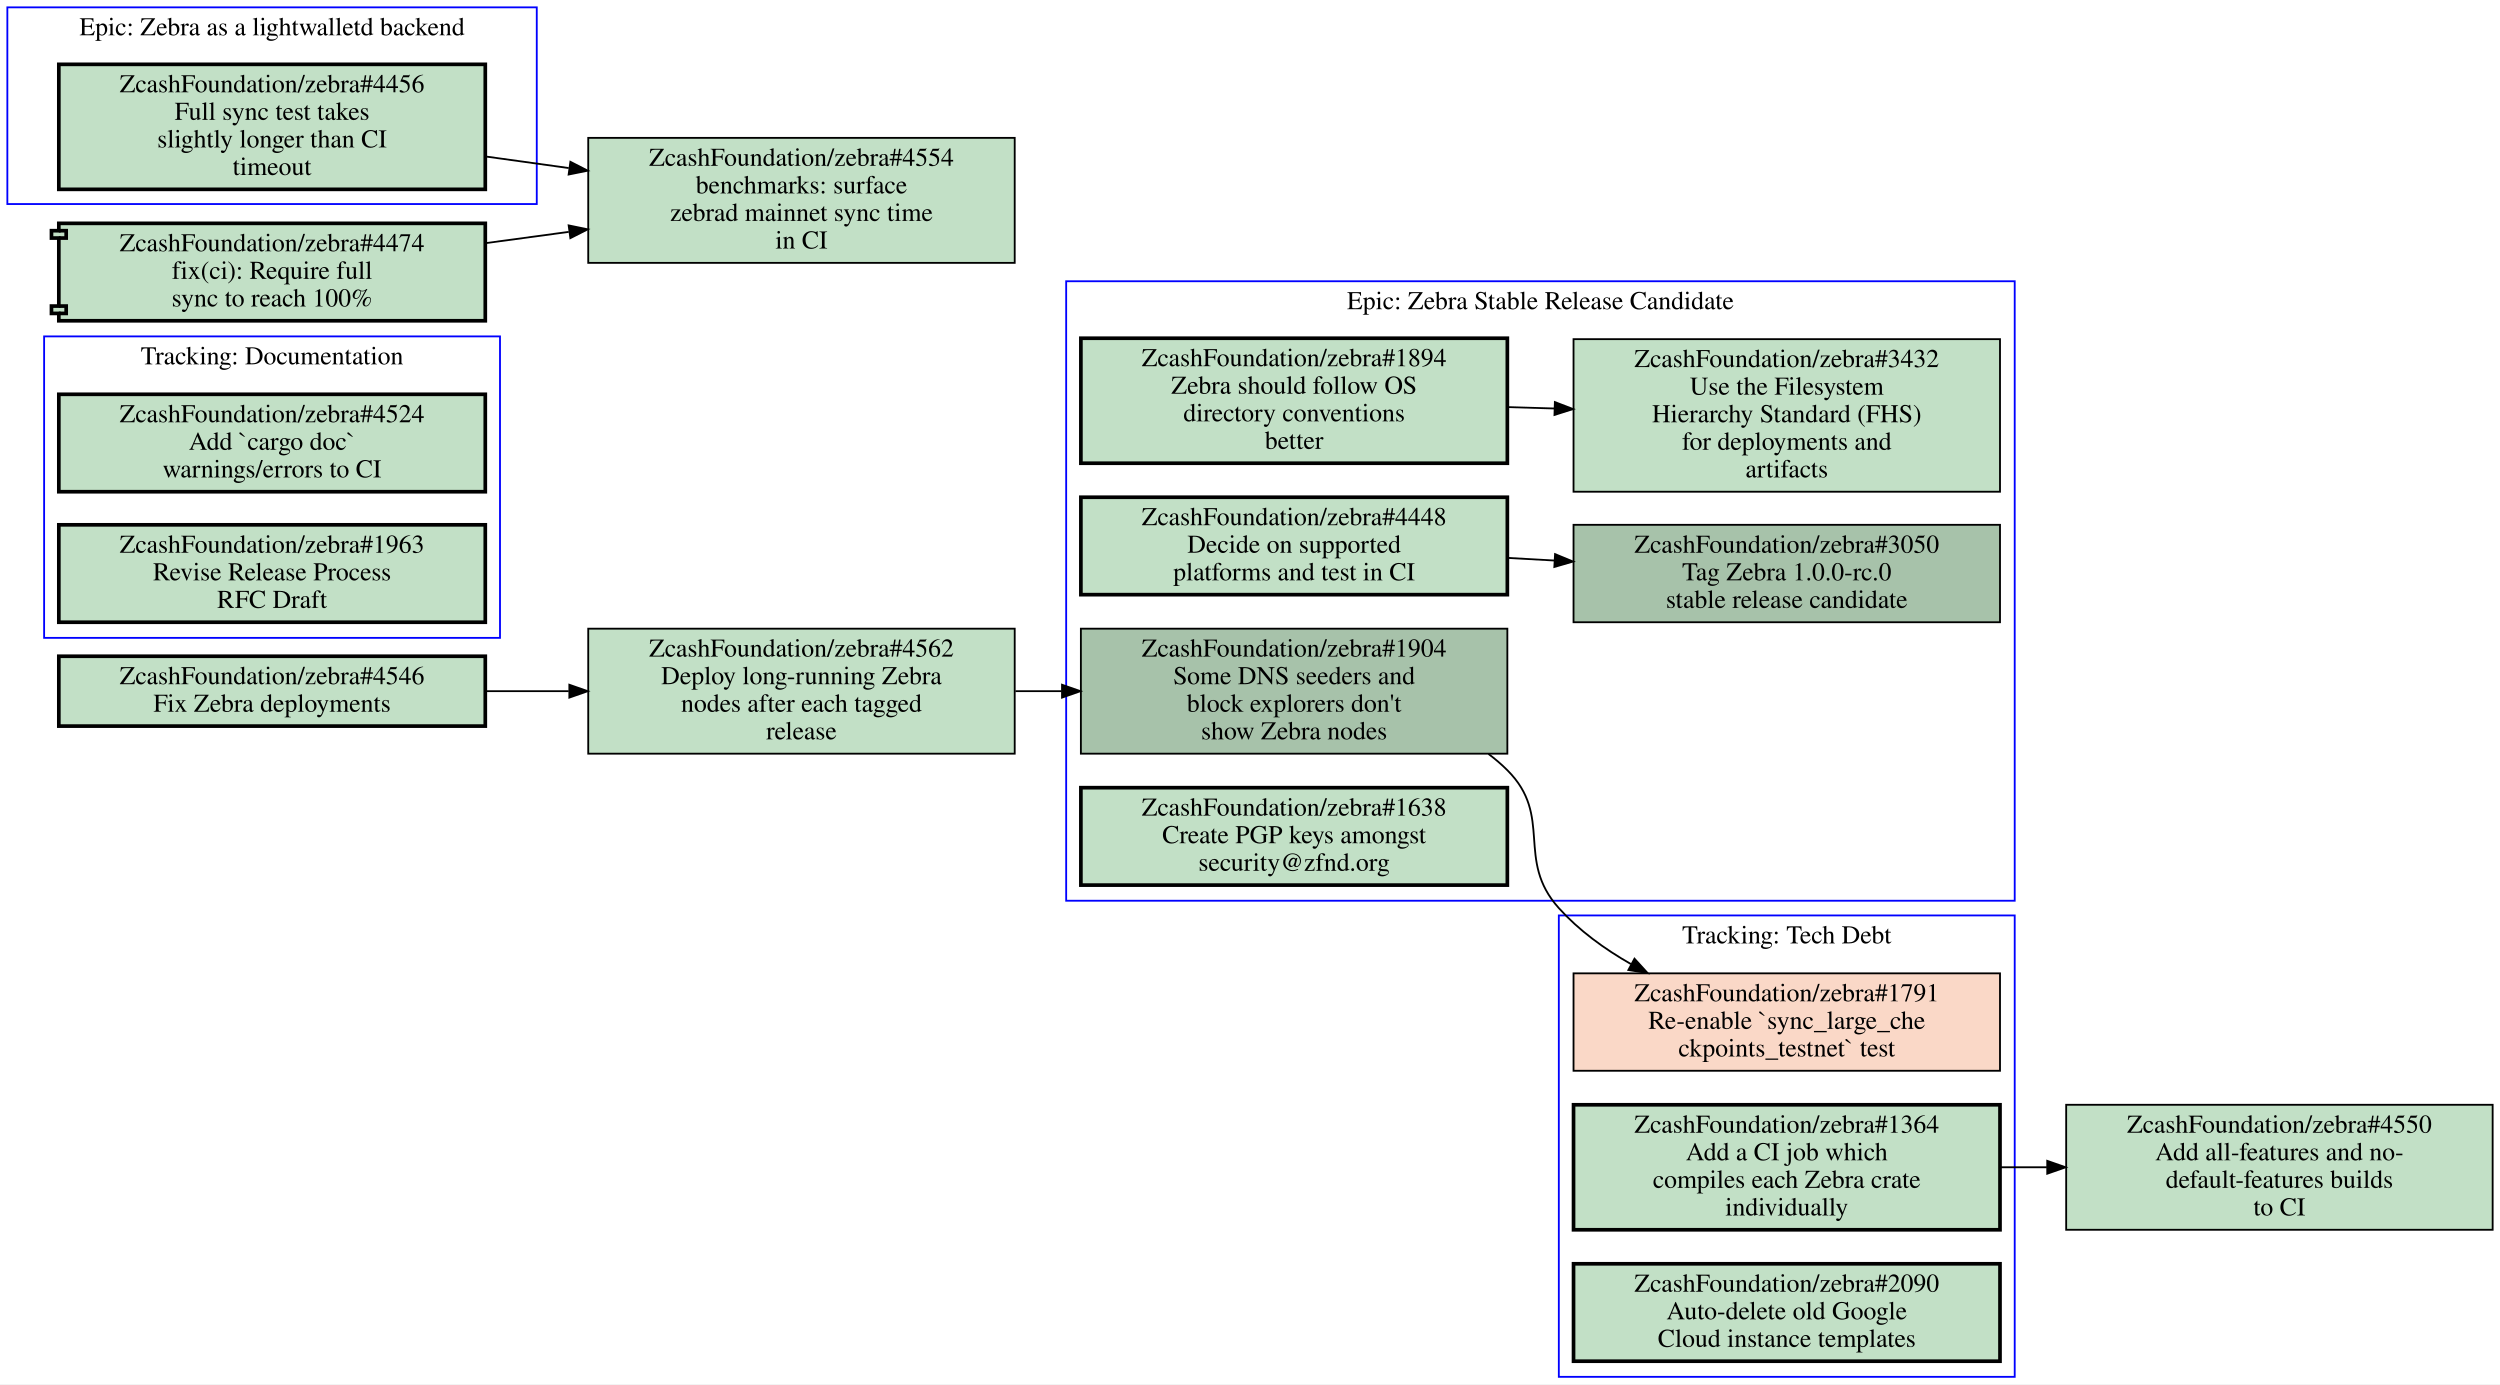
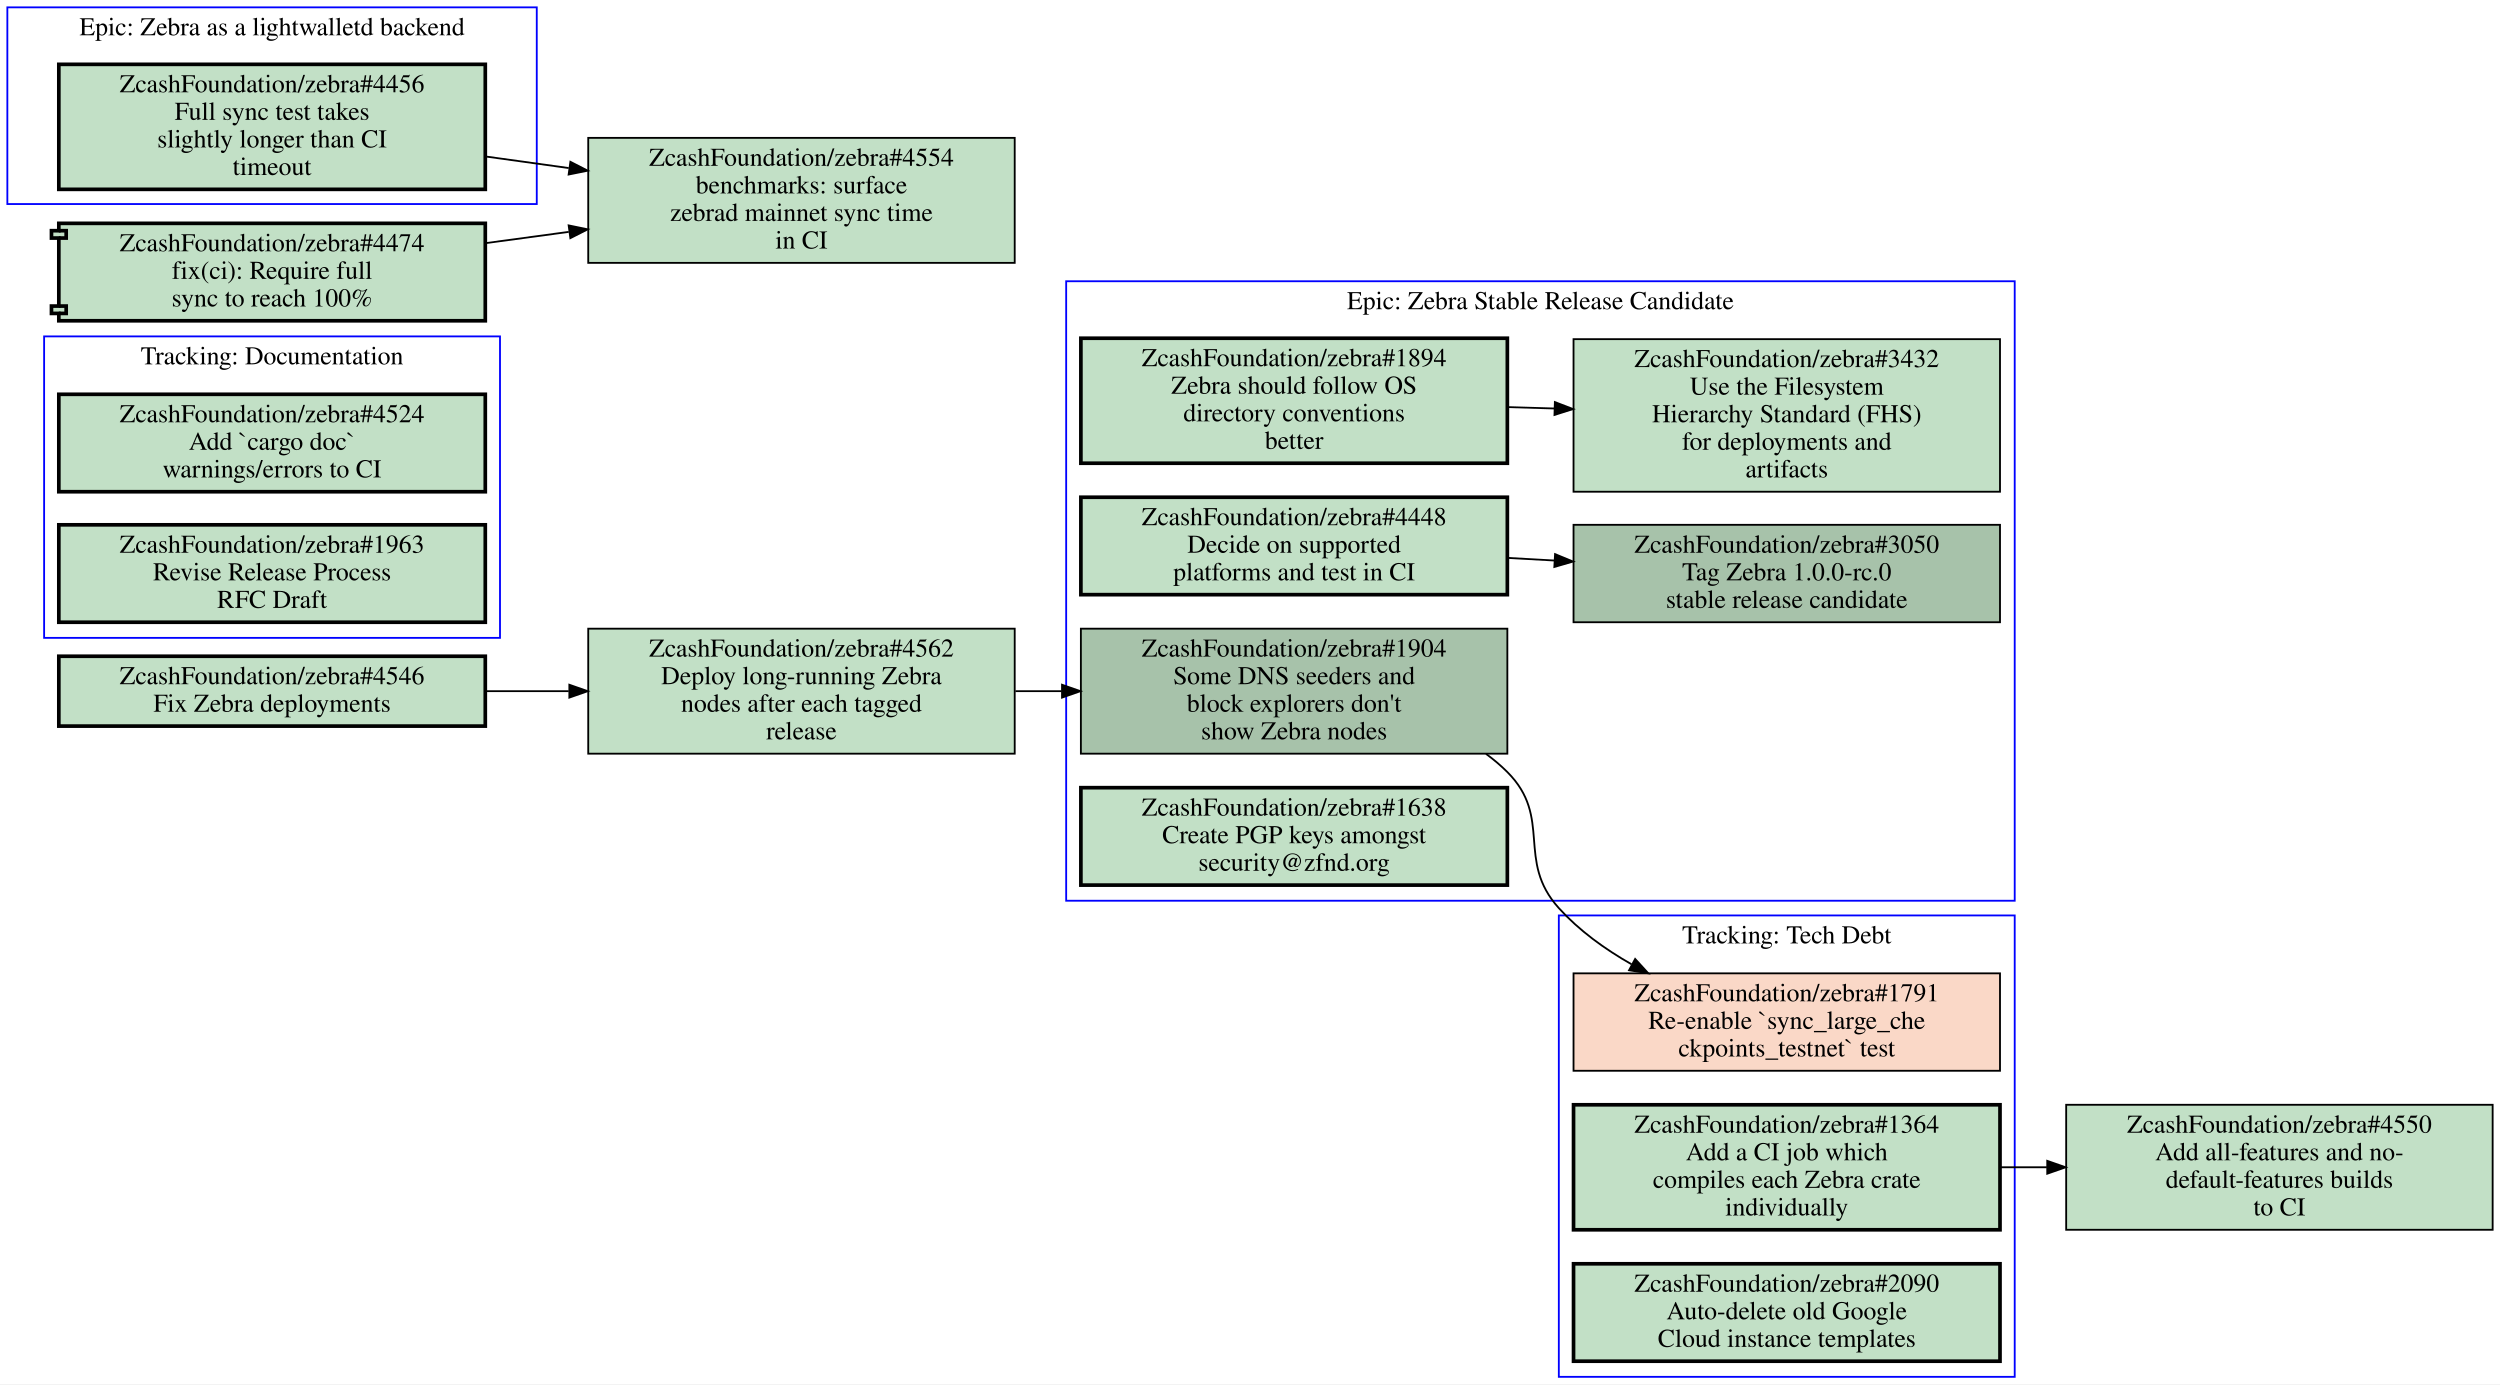
<svg xmlns="http://www.w3.org/2000/svg" xmlns:xlink="http://www.w3.org/1999/xlink" width="1360pt" height="753pt" viewBox="0.00 0.00 1360.00 753.00">
  <g id="graph0" class="graph" transform="scale(1 1) rotate(0) translate(4 749)">
    <polygon fill="#ffffff" stroke="transparent" points="-4,4 -4,-749 1356,-749 1356,4 -4,4" />
    <g id="clust1" class="cluster">
      <polygon fill="none" stroke="#0000ff" points="576,-259 576,-596 1092,-596 1092,-259 576,-259" />
      <text text-anchor="middle" x="834" y="-580.8" font-family="Times,serif" font-size="14.00" fill="#000000">Epic: Zebra Stable Release Candidate</text>
    </g>
    <g id="clust2" class="cluster">
-       <polygon fill="none" stroke="#0000ff" points="20,-402 20,-566 268,-566 268,-402 20,-402" />
-       <text text-anchor="middle" x="144" y="-550.8" font-family="Times,serif" font-size="14.00" fill="#000000">Tracking: Documentation</text>
+       <polygon fill="none" stroke="#0000ff" points="0,-638 0,-745 288,-745 288,-638 0,-638" />
+       <text text-anchor="middle" x="144" y="-729.8" font-family="Times,serif" font-size="14.00" fill="#000000">Epic: Zebra as a lightwalletd backend</text>
    </g>
    <g id="clust3" class="cluster">
      <polygon fill="none" stroke="#0000ff" points="844,0 844,-251 1092,-251 1092,0 844,0" />
      <text text-anchor="middle" x="968" y="-235.8" font-family="Times,serif" font-size="14.00" fill="#000000">Tracking: Tech Debt</text>
    </g>
    <g id="clust4" class="cluster">
-       <polygon fill="none" stroke="#0000ff" points="0,-638 0,-745 288,-745 288,-638 0,-638" />
-       <text text-anchor="middle" x="144" y="-729.8" font-family="Times,serif" font-size="14.00" fill="#000000">Epic: Zebra as a lightwalletd backend</text>
+       <polygon fill="none" stroke="#0000ff" points="20,-402 20,-566 268,-566 268,-402 20,-402" />
+       <text text-anchor="middle" x="144" y="-550.8" font-family="Times,serif" font-size="14.00" fill="#000000">Tracking: Documentation</text>
    </g>
    <g id="node1" class="node open">
      <g id="a_node1">
        <a xlink:href="https://github.com/ZcashFoundation/zebra/issues/1894" xlink:title="ZcashFoundation/zebra#1894&#10;Zebra should follow OS&#10;directory conventions&#10;better" target="_blank">
          <polygon fill="#c2e0c6" stroke="#000000" stroke-width="2" points="816,-565 584,-565 584,-497 816,-497 816,-565" />
          <text text-anchor="middle" x="700" y="-549.8" font-family="Times,serif" font-size="14.00" fill="#000000">ZcashFoundation/zebra#1894</text>
          <text text-anchor="middle" x="700" y="-534.8" font-family="Times,serif" font-size="14.00" fill="#000000">Zebra should follow OS</text>
          <text text-anchor="middle" x="700" y="-519.8" font-family="Times,serif" font-size="14.00" fill="#000000">directory conventions</text>
          <text text-anchor="middle" x="700" y="-504.8" font-family="Times,serif" font-size="14.00" fill="#000000">better</text>
        </a>
      </g>
    </g>
    <g id="node2" class="node open">
      <g id="a_node2">
        <a xlink:href="https://github.com/ZcashFoundation/zebra/issues/3432" xlink:title="ZcashFoundation/zebra#3432&#10;Use the Filesystem&#10;Hierarchy Standard (FHS)&#10;for deployments and&#10;artifacts" target="_blank">
          <polygon fill="#c2e0c6" stroke="#000000" points="1084,-564.5 852,-564.5 852,-481.5 1084,-481.5 1084,-564.5" />
          <text text-anchor="middle" x="968" y="-549.3" font-family="Times,serif" font-size="14.00" fill="#000000">ZcashFoundation/zebra#3432</text>
          <text text-anchor="middle" x="968" y="-534.3" font-family="Times,serif" font-size="14.00" fill="#000000">Use the Filesystem</text>
          <text text-anchor="middle" x="968" y="-519.3" font-family="Times,serif" font-size="14.00" fill="#000000">Hierarchy Standard (FHS)</text>
          <text text-anchor="middle" x="968" y="-504.3" font-family="Times,serif" font-size="14.00" fill="#000000">for deployments and</text>
          <text text-anchor="middle" x="968" y="-489.3" font-family="Times,serif" font-size="14.00" fill="#000000">artifacts</text>
        </a>
      </g>
    </g>
    <g id="edge1" class="edge">
      <path fill="none" stroke="#000000" d="M816.38,-527.53C824.71,-527.28 833.14,-527.03 841.53,-526.78" />
      <polygon fill="#000000" stroke="#000000" points="841.851,-530.272 851.74,-526.47 841.638,-523.275 841.851,-530.272" />
    </g>
    <g id="node3" class="node open">
      <g id="a_node3">
        <a xlink:href="https://github.com/ZcashFoundation/zebra/issues/3050" xlink:title="ZcashFoundation/zebra#3050&#10;Tag Zebra 1.0.0-rc.0&#10;stable release candidate" target="_blank">
          <polygon fill="#a7c2aa" stroke="#000000" points="1084,-463.5 852,-463.5 852,-410.5 1084,-410.5 1084,-463.5" />
          <text text-anchor="middle" x="968" y="-448.3" font-family="Times,serif" font-size="14.00" fill="#000000">ZcashFoundation/zebra#3050</text>
          <text text-anchor="middle" x="968" y="-433.3" font-family="Times,serif" font-size="14.00" fill="#000000">Tag Zebra 1.0.0-rc.0</text>
          <text text-anchor="middle" x="968" y="-418.3" font-family="Times,serif" font-size="14.00" fill="#000000">stable release candidate</text>
        </a>
      </g>
    </g>
    <g id="node4" class="node open">
      <g id="a_node4">
        <a xlink:href="https://github.com/ZcashFoundation/zebra/issues/1904" xlink:title="ZcashFoundation/zebra#1904&#10;Some DNS seeders and&#10;block explorers don't&#10;show Zebra nodes" target="_blank">
          <polygon fill="#a7c2aa" stroke="#000000" points="816,-407 584,-407 584,-339 816,-339 816,-407" />
          <text text-anchor="middle" x="700" y="-391.8" font-family="Times,serif" font-size="14.00" fill="#000000">ZcashFoundation/zebra#1904</text>
          <text text-anchor="middle" x="700" y="-376.8" font-family="Times,serif" font-size="14.00" fill="#000000">Some DNS seeders and</text>
          <text text-anchor="middle" x="700" y="-361.8" font-family="Times,serif" font-size="14.00" fill="#000000">block explorers don't</text>
          <text text-anchor="middle" x="700" y="-346.8" font-family="Times,serif" font-size="14.00" fill="#000000">show Zebra nodes</text>
        </a>
      </g>
    </g>
-     <g id="node9" class="node closed">
-       <g id="a_node9">
+     <g id="node8" class="node closed">
+       <g id="a_node8">
        <a xlink:href="https://github.com/ZcashFoundation/zebra/issues/1791" xlink:title="ZcashFoundation/zebra#1791&#10;Re-enable `sync_large_che&#10;ckpoints_testnet` test" target="_blank">
          <polygon fill="#fad8c7" stroke="#000000" points="1084,-219.5 852,-219.5 852,-166.5 1084,-166.5 1084,-219.5" />
          <text text-anchor="middle" x="968" y="-204.3" font-family="Times,serif" font-size="14.00" fill="#000000">ZcashFoundation/zebra#1791</text>
          <text text-anchor="middle" x="968" y="-189.3" font-family="Times,serif" font-size="14.00" fill="#000000">Re-enable `sync_large_che</text>
          <text text-anchor="middle" x="968" y="-174.3" font-family="Times,serif" font-size="14.00" fill="#000000">ckpoints_testnet` test</text>
        </a>
      </g>
    </g>
-     <g id="edge5" class="edge">
-       <path fill="none" stroke="#000000" d="M805.71,-338.87C809.36,-336.14 812.81,-333.19 816,-330 841.19,-304.87 820.21,-281.46 844,-255 854.93,-242.85 868.78,-232.78 883.24,-224.54" />
-       <polygon fill="#000000" stroke="#000000" points="885.162,-227.48 892.3,-219.65 881.838,-221.32 885.162,-227.48" />
+     <g id="edge4" class="edge">
+       <path fill="none" stroke="#000000" d="M804.39,-338.9C808.52,-335.87 812.42,-332.58 816,-329 840.85,-304.12 820.43,-281.1 844,-255 855.02,-242.8 868.99,-232.69 883.55,-224.43" />
+       <polygon fill="#000000" stroke="#000000" points="885.524,-227.342 892.67,-219.52 882.206,-221.179 885.524,-227.342" />
    </g>
    <g id="node5" class="node open">
      <g id="a_node5">
        <a xlink:href="https://github.com/ZcashFoundation/zebra/issues/4448" xlink:title="ZcashFoundation/zebra#4448&#10;Decide on supported&#10;platforms and test in CI" target="_blank">
          <polygon fill="#c2e0c6" stroke="#000000" stroke-width="2" points="816,-478.5 584,-478.5 584,-425.5 816,-425.5 816,-478.5" />
          <text text-anchor="middle" x="700" y="-463.3" font-family="Times,serif" font-size="14.00" fill="#000000">ZcashFoundation/zebra#4448</text>
          <text text-anchor="middle" x="700" y="-448.3" font-family="Times,serif" font-size="14.00" fill="#000000">Decide on supported</text>
          <text text-anchor="middle" x="700" y="-433.3" font-family="Times,serif" font-size="14.00" fill="#000000">platforms and test in CI</text>
        </a>
      </g>
    </g>
    <g id="edge2" class="edge">
      <path fill="none" stroke="#000000" d="M816.38,-445.49C824.71,-445.02 833.14,-444.55 841.53,-444.08" />
      <polygon fill="#000000" stroke="#000000" points="841.951,-447.562 851.74,-443.51 841.56,-440.573 841.951,-447.562" />
    </g>
    <g id="node6" class="node open">
      <g id="a_node6">
        <a xlink:href="https://github.com/ZcashFoundation/zebra/issues/1638" xlink:title="ZcashFoundation/zebra#1638&#10;Create PGP keys amongst&#10;security@zfnd.org" target="_blank">
          <polygon fill="#c2e0c6" stroke="#000000" stroke-width="2" points="816,-320.5 584,-320.5 584,-267.5 816,-267.5 816,-320.5" />
          <text text-anchor="middle" x="700" y="-305.3" font-family="Times,serif" font-size="14.00" fill="#000000">ZcashFoundation/zebra#1638</text>
          <text text-anchor="middle" x="700" y="-290.3" font-family="Times,serif" font-size="14.00" fill="#000000">Create PGP keys amongst</text>
          <text text-anchor="middle" x="700" y="-275.3" font-family="Times,serif" font-size="14.00" fill="#000000">security@zfnd.org</text>
        </a>
      </g>
    </g>
    <g id="node7" class="node open">
      <g id="a_node7">
-         <a xlink:href="https://github.com/ZcashFoundation/zebra/issues/4524" xlink:title="ZcashFoundation/zebra#4524&#10;Add `cargo doc`&#10;warnings/errors to CI" target="_blank">
-           <polygon fill="#c2e0c6" stroke="#000000" stroke-width="2" points="260,-534.5 28,-534.5 28,-481.5 260,-481.5 260,-534.5" />
-           <text text-anchor="middle" x="144" y="-519.3" font-family="Times,serif" font-size="14.00" fill="#000000">ZcashFoundation/zebra#4524</text>
-           <text text-anchor="middle" x="144" y="-504.3" font-family="Times,serif" font-size="14.00" fill="#000000">Add `cargo doc`</text>
-           <text text-anchor="middle" x="144" y="-489.3" font-family="Times,serif" font-size="14.00" fill="#000000">warnings/errors to CI</text>
-         </a>
-       </g>
-     </g>
-     <g id="node8" class="node open">
-       <g id="a_node8">
-         <a xlink:href="https://github.com/ZcashFoundation/zebra/issues/1963" xlink:title="ZcashFoundation/zebra#1963&#10;Revise Release Process&#10;RFC Draft" target="_blank">
-           <polygon fill="#c2e0c6" stroke="#000000" stroke-width="2" points="260,-463.5 28,-463.5 28,-410.5 260,-410.5 260,-463.5" />
-           <text text-anchor="middle" x="144" y="-448.3" font-family="Times,serif" font-size="14.00" fill="#000000">ZcashFoundation/zebra#1963</text>
-           <text text-anchor="middle" x="144" y="-433.3" font-family="Times,serif" font-size="14.00" fill="#000000">Revise Release Process</text>
-           <text text-anchor="middle" x="144" y="-418.3" font-family="Times,serif" font-size="14.00" fill="#000000">RFC Draft</text>
-         </a>
-       </g>
-     </g>
-     <g id="node10" class="node open">
-       <g id="a_node10">
+         <a xlink:href="https://github.com/ZcashFoundation/zebra/issues/4456" xlink:title="ZcashFoundation/zebra#4456&#10;Full sync test takes&#10;slightly longer than CI&#10;timeout" target="_blank">
+           <polygon fill="#c2e0c6" stroke="#000000" stroke-width="2" points="260,-714 28,-714 28,-646 260,-646 260,-714" />
+           <text text-anchor="middle" x="144" y="-698.8" font-family="Times,serif" font-size="14.00" fill="#000000">ZcashFoundation/zebra#4456</text>
+           <text text-anchor="middle" x="144" y="-683.8" font-family="Times,serif" font-size="14.00" fill="#000000">Full sync test takes</text>
+           <text text-anchor="middle" x="144" y="-668.8" font-family="Times,serif" font-size="14.00" fill="#000000">slightly longer than CI</text>
+           <text text-anchor="middle" x="144" y="-653.8" font-family="Times,serif" font-size="14.00" fill="#000000">timeout</text>
+         </a>
+       </g>
+     </g>
+     <g id="node14" class="node open">
+       <g id="a_node14">
+         <a xlink:href="https://github.com/ZcashFoundation/zebra/issues/4554" xlink:title="ZcashFoundation/zebra#4554&#10;benchmarks: surface&#10;zebrad mainnet sync time&#10;in CI" target="_blank">
+           <polygon fill="#c2e0c6" stroke="#000000" points="548,-674 316,-674 316,-606 548,-606 548,-674" />
+           <text text-anchor="middle" x="432" y="-658.8" font-family="Times,serif" font-size="14.00" fill="#000000">ZcashFoundation/zebra#4554</text>
+           <text text-anchor="middle" x="432" y="-643.8" font-family="Times,serif" font-size="14.00" fill="#000000">benchmarks: surface</text>
+           <text text-anchor="middle" x="432" y="-628.8" font-family="Times,serif" font-size="14.00" fill="#000000">zebrad mainnet sync time</text>
+           <text text-anchor="middle" x="432" y="-613.8" font-family="Times,serif" font-size="14.00" fill="#000000">in CI</text>
+         </a>
+       </g>
+     </g>
+     <g id="edge5" class="edge">
+       <path fill="none" stroke="#000000" d="M260.31,-663.85C275.15,-661.78 290.4,-659.67 305.39,-657.58" />
+       <polygon fill="#000000" stroke="#000000" points="306.294,-660.988 315.72,-656.15 305.334,-654.054 306.294,-660.988" />
+     </g>
+     <g id="node9" class="node open">
+       <g id="a_node9">
        <a xlink:href="https://github.com/ZcashFoundation/zebra/issues/1364" xlink:title="ZcashFoundation/zebra#1364&#10;Add a CI job which&#10;compiles each Zebra crate&#10;individually" target="_blank">
          <polygon fill="#c2e0c6" stroke="#000000" stroke-width="2" points="1084,-148 852,-148 852,-80 1084,-80 1084,-148" />
          <text text-anchor="middle" x="968" y="-132.8" font-family="Times,serif" font-size="14.00" fill="#000000">ZcashFoundation/zebra#1364</text>
          <text text-anchor="middle" x="968" y="-117.8" font-family="Times,serif" font-size="14.00" fill="#000000">Add a CI job which</text>
          <text text-anchor="middle" x="968" y="-102.8" font-family="Times,serif" font-size="14.00" fill="#000000">compiles each Zebra crate</text>
          <text text-anchor="middle" x="968" y="-87.8" font-family="Times,serif" font-size="14.00" fill="#000000">individually</text>
        </a>
      </g>
    </g>
    <g id="node13" class="node open">
      <g id="a_node13">
        <a xlink:href="https://github.com/ZcashFoundation/zebra/issues/4550" xlink:title="ZcashFoundation/zebra#4550&#10;Add all-features and no-&#10;default-features builds&#10;to CI" target="_blank">
          <polygon fill="#c2e0c6" stroke="#000000" points="1352,-148 1120,-148 1120,-80 1352,-80 1352,-148" />
          <text text-anchor="middle" x="1236" y="-132.8" font-family="Times,serif" font-size="14.00" fill="#000000">ZcashFoundation/zebra#4550</text>
          <text text-anchor="middle" x="1236" y="-117.8" font-family="Times,serif" font-size="14.00" fill="#000000">Add all-features and no-</text>
          <text text-anchor="middle" x="1236" y="-102.8" font-family="Times,serif" font-size="14.00" fill="#000000">default-features builds</text>
          <text text-anchor="middle" x="1236" y="-87.8" font-family="Times,serif" font-size="14.00" fill="#000000">to CI</text>
        </a>
      </g>
    </g>
    <g id="edge3" class="edge">
      <path fill="none" stroke="#000000" d="M1084.4,-114C1092.7,-114 1101.1,-114 1109.5,-114" />
      <polygon fill="#000000" stroke="#000000" points="1109.7,-117.5 1119.7,-114 1109.7,-110.5 1109.7,-117.5" />
    </g>
-     <g id="node11" class="node open">
-       <g id="a_node11">
+     <g id="node10" class="node open">
+       <g id="a_node10">
        <a xlink:href="https://github.com/ZcashFoundation/zebra/issues/2090" xlink:title="ZcashFoundation/zebra#2090&#10;Auto-delete old Google&#10;Cloud instance templates" target="_blank">
          <polygon fill="#c2e0c6" stroke="#000000" stroke-width="2" points="1084,-61.5 852,-61.5 852,-8.5 1084,-8.5 1084,-61.5" />
          <text text-anchor="middle" x="968" y="-46.3" font-family="Times,serif" font-size="14.00" fill="#000000">ZcashFoundation/zebra#2090</text>
          <text text-anchor="middle" x="968" y="-31.3" font-family="Times,serif" font-size="14.00" fill="#000000">Auto-delete old Google</text>
          <text text-anchor="middle" x="968" y="-16.3" font-family="Times,serif" font-size="14.00" fill="#000000">Cloud instance templates</text>
        </a>
      </g>
    </g>
+     <g id="node11" class="node open">
+       <g id="a_node11">
+         <a xlink:href="https://github.com/ZcashFoundation/zebra/issues/4524" xlink:title="ZcashFoundation/zebra#4524&#10;Add `cargo doc`&#10;warnings/errors to CI" target="_blank">
+           <polygon fill="#c2e0c6" stroke="#000000" stroke-width="2" points="260,-534.5 28,-534.5 28,-481.5 260,-481.5 260,-534.5" />
+           <text text-anchor="middle" x="144" y="-519.3" font-family="Times,serif" font-size="14.00" fill="#000000">ZcashFoundation/zebra#4524</text>
+           <text text-anchor="middle" x="144" y="-504.3" font-family="Times,serif" font-size="14.00" fill="#000000">Add `cargo doc`</text>
+           <text text-anchor="middle" x="144" y="-489.3" font-family="Times,serif" font-size="14.00" fill="#000000">warnings/errors to CI</text>
+         </a>
+       </g>
+     </g>
    <g id="node12" class="node open">
      <g id="a_node12">
-         <a xlink:href="https://github.com/ZcashFoundation/zebra/issues/4456" xlink:title="ZcashFoundation/zebra#4456&#10;Full sync test takes&#10;slightly longer than CI&#10;timeout" target="_blank">
-           <polygon fill="#c2e0c6" stroke="#000000" stroke-width="2" points="260,-714 28,-714 28,-646 260,-646 260,-714" />
-           <text text-anchor="middle" x="144" y="-698.8" font-family="Times,serif" font-size="14.00" fill="#000000">ZcashFoundation/zebra#4456</text>
-           <text text-anchor="middle" x="144" y="-683.8" font-family="Times,serif" font-size="14.00" fill="#000000">Full sync test takes</text>
-           <text text-anchor="middle" x="144" y="-668.8" font-family="Times,serif" font-size="14.00" fill="#000000">slightly longer than CI</text>
-           <text text-anchor="middle" x="144" y="-653.8" font-family="Times,serif" font-size="14.00" fill="#000000">timeout</text>
-         </a>
-       </g>
-     </g>
-     <g id="node14" class="node open">
-       <g id="a_node14">
-         <a xlink:href="https://github.com/ZcashFoundation/zebra/issues/4554" xlink:title="ZcashFoundation/zebra#4554&#10;benchmarks: surface&#10;zebrad mainnet sync time&#10;in CI" target="_blank">
-           <polygon fill="#c2e0c6" stroke="#000000" points="548,-674 316,-674 316,-606 548,-606 548,-674" />
-           <text text-anchor="middle" x="432" y="-658.8" font-family="Times,serif" font-size="14.00" fill="#000000">ZcashFoundation/zebra#4554</text>
-           <text text-anchor="middle" x="432" y="-643.8" font-family="Times,serif" font-size="14.00" fill="#000000">benchmarks: surface</text>
-           <text text-anchor="middle" x="432" y="-628.8" font-family="Times,serif" font-size="14.00" fill="#000000">zebrad mainnet sync time</text>
-           <text text-anchor="middle" x="432" y="-613.8" font-family="Times,serif" font-size="14.00" fill="#000000">in CI</text>
-         </a>
-       </g>
-     </g>
-     <g id="edge4" class="edge">
-       <path fill="none" stroke="#000000" d="M260.31,-663.85C275.15,-661.78 290.4,-659.67 305.39,-657.58" />
-       <polygon fill="#000000" stroke="#000000" points="306.294,-660.988 315.72,-656.15 305.334,-654.054 306.294,-660.988" />
+         <a xlink:href="https://github.com/ZcashFoundation/zebra/issues/1963" xlink:title="ZcashFoundation/zebra#1963&#10;Revise Release Process&#10;RFC Draft" target="_blank">
+           <polygon fill="#c2e0c6" stroke="#000000" stroke-width="2" points="260,-463.5 28,-463.5 28,-410.5 260,-410.5 260,-463.5" />
+           <text text-anchor="middle" x="144" y="-448.3" font-family="Times,serif" font-size="14.00" fill="#000000">ZcashFoundation/zebra#1963</text>
+           <text text-anchor="middle" x="144" y="-433.3" font-family="Times,serif" font-size="14.00" fill="#000000">Revise Release Process</text>
+           <text text-anchor="middle" x="144" y="-418.3" font-family="Times,serif" font-size="14.00" fill="#000000">RFC Draft</text>
+         </a>
+       </g>
    </g>
    <g id="node15" class="node open">
      <g id="a_node15">
        <a xlink:href="https://github.com/ZcashFoundation/zebra/pull/4474" xlink:title="ZcashFoundation/zebra#4474&#10;fix(ci): Require full&#10;sync to reach 100%" target="_blank">
          <polygon fill="#c2e0c6" stroke="#000000" stroke-width="2" points="260,-627.5 28,-627.5 28,-623.5 24,-623.5 24,-619.5 28,-619.5 28,-582.5 24,-582.5 24,-578.5 28,-578.5 28,-574.5 260,-574.5 260,-627.5" />
          <polyline fill="none" stroke="#000000" stroke-width="2" points="28,-623.5 32,-623.5 32,-619.5 28,-619.5 " />
          <polyline fill="none" stroke="#000000" stroke-width="2" points="28,-582.5 32,-582.5 32,-578.5 28,-578.5 " />
          <text text-anchor="middle" x="144" y="-612.3" font-family="Times,serif" font-size="14.00" fill="#000000">ZcashFoundation/zebra#4474</text>
          <text text-anchor="middle" x="144" y="-597.3" font-family="Times,serif" font-size="14.00" fill="#000000">fix(ci): Require full</text>
          <text text-anchor="middle" x="144" y="-582.3" font-family="Times,serif" font-size="14.00" fill="#000000">sync to reach 100%</text>
        </a>
      </g>
    </g>
    <g id="edge6" class="edge">
      <path fill="none" stroke="#000000" d="M260.31,-616.75C275.15,-618.76 290.4,-620.82 305.39,-622.86" />
      <polygon fill="#000000" stroke="#000000" points="305.342,-626.385 315.72,-624.25 306.276,-619.448 305.342,-626.385" />
    </g>
    <g id="node16" class="node open">
      <g id="a_node16">
        <a xlink:href="https://github.com/ZcashFoundation/zebra/issues/4546" xlink:title="ZcashFoundation/zebra#4546&#10;Fix Zebra deployments" target="_blank">
          <polygon fill="#c2e0c6" stroke="#000000" stroke-width="2" points="260,-392 28,-392 28,-354 260,-354 260,-392" />
          <text text-anchor="middle" x="144" y="-376.8" font-family="Times,serif" font-size="14.00" fill="#000000">ZcashFoundation/zebra#4546</text>
          <text text-anchor="middle" x="144" y="-361.8" font-family="Times,serif" font-size="14.00" fill="#000000">Fix Zebra deployments</text>
        </a>
      </g>
    </g>
    <g id="node17" class="node open">
      <g id="a_node17">
        <a xlink:href="https://github.com/ZcashFoundation/zebra/issues/4562" xlink:title="ZcashFoundation/zebra#4562&#10;Deploy long-running Zebra&#10;nodes after each tagged&#10;release" target="_blank">
          <polygon fill="#c2e0c6" stroke="#000000" points="548,-407 316,-407 316,-339 548,-339 548,-407" />
          <text text-anchor="middle" x="432" y="-391.8" font-family="Times,serif" font-size="14.00" fill="#000000">ZcashFoundation/zebra#4562</text>
          <text text-anchor="middle" x="432" y="-376.8" font-family="Times,serif" font-size="14.00" fill="#000000">Deploy long-running Zebra</text>
          <text text-anchor="middle" x="432" y="-361.8" font-family="Times,serif" font-size="14.00" fill="#000000">nodes after each tagged</text>
          <text text-anchor="middle" x="432" y="-346.8" font-family="Times,serif" font-size="14.00" fill="#000000">release</text>
        </a>
      </g>
    </g>
    <g id="edge7" class="edge">
      <path fill="none" stroke="#000000" d="M260.31,-373C275.15,-373 290.4,-373 305.39,-373" />
      <polygon fill="#000000" stroke="#000000" points="305.72,-376.5 315.72,-373 305.72,-369.5 305.72,-376.5" />
    </g>
    <g id="edge8" class="edge">
      <path fill="none" stroke="#000000" d="M548.38,-373C556.71,-373 565.14,-373 573.53,-373" />
      <polygon fill="#000000" stroke="#000000" points="573.74,-376.5 583.74,-373 573.74,-369.5 573.74,-376.5" />
    </g>
  </g>
</svg>
